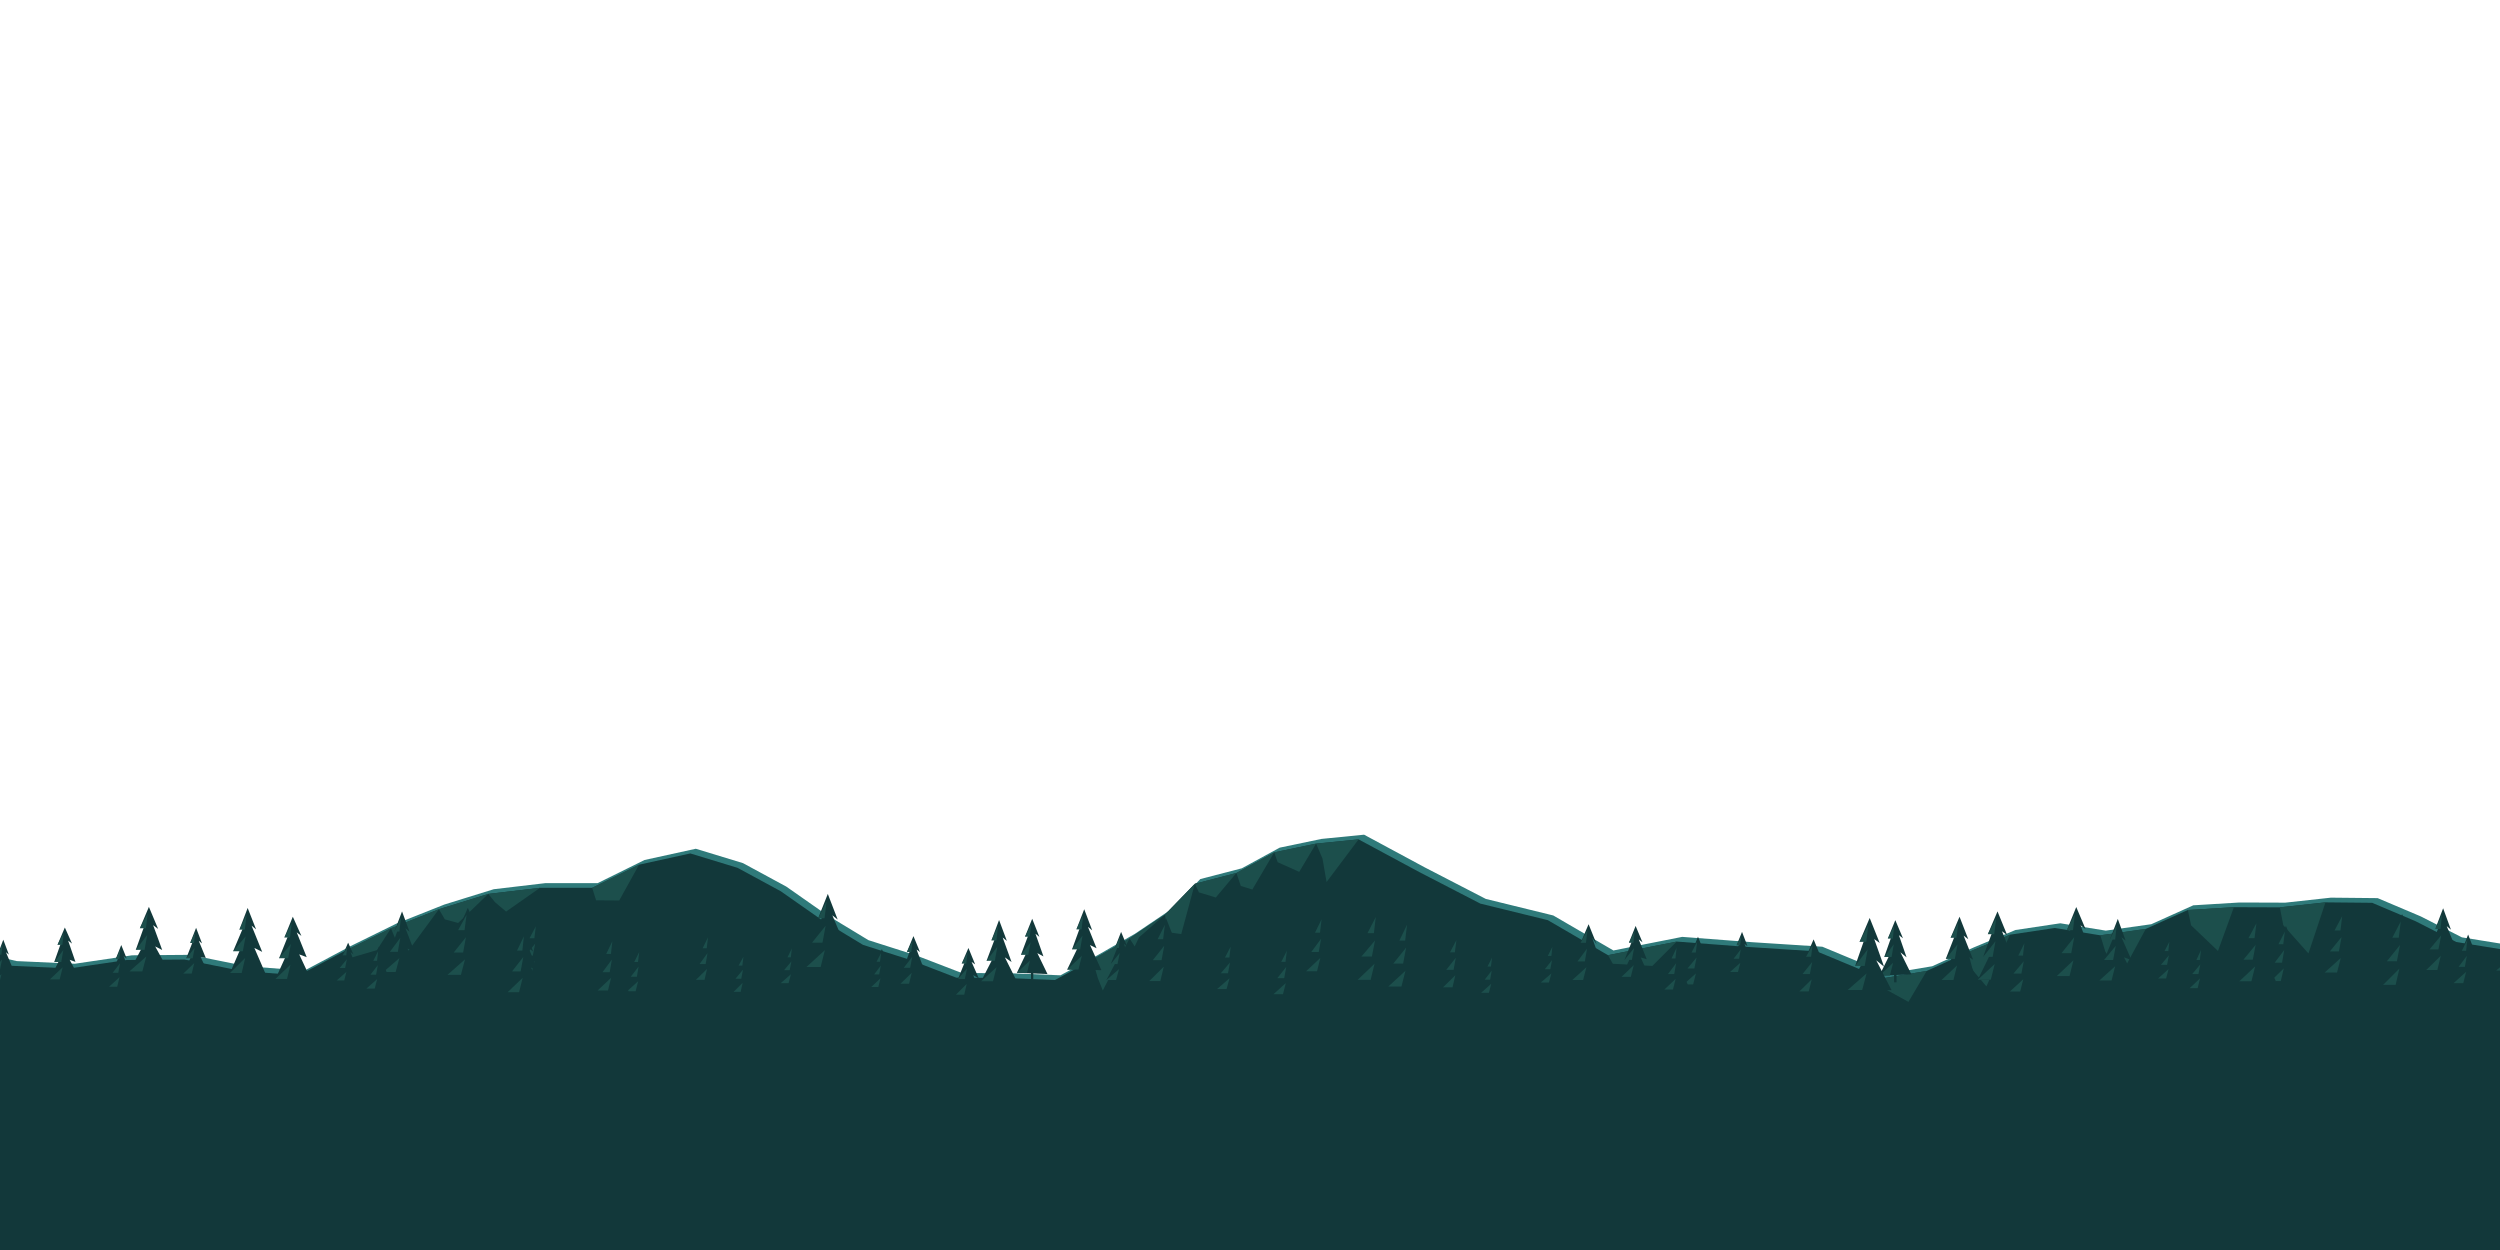
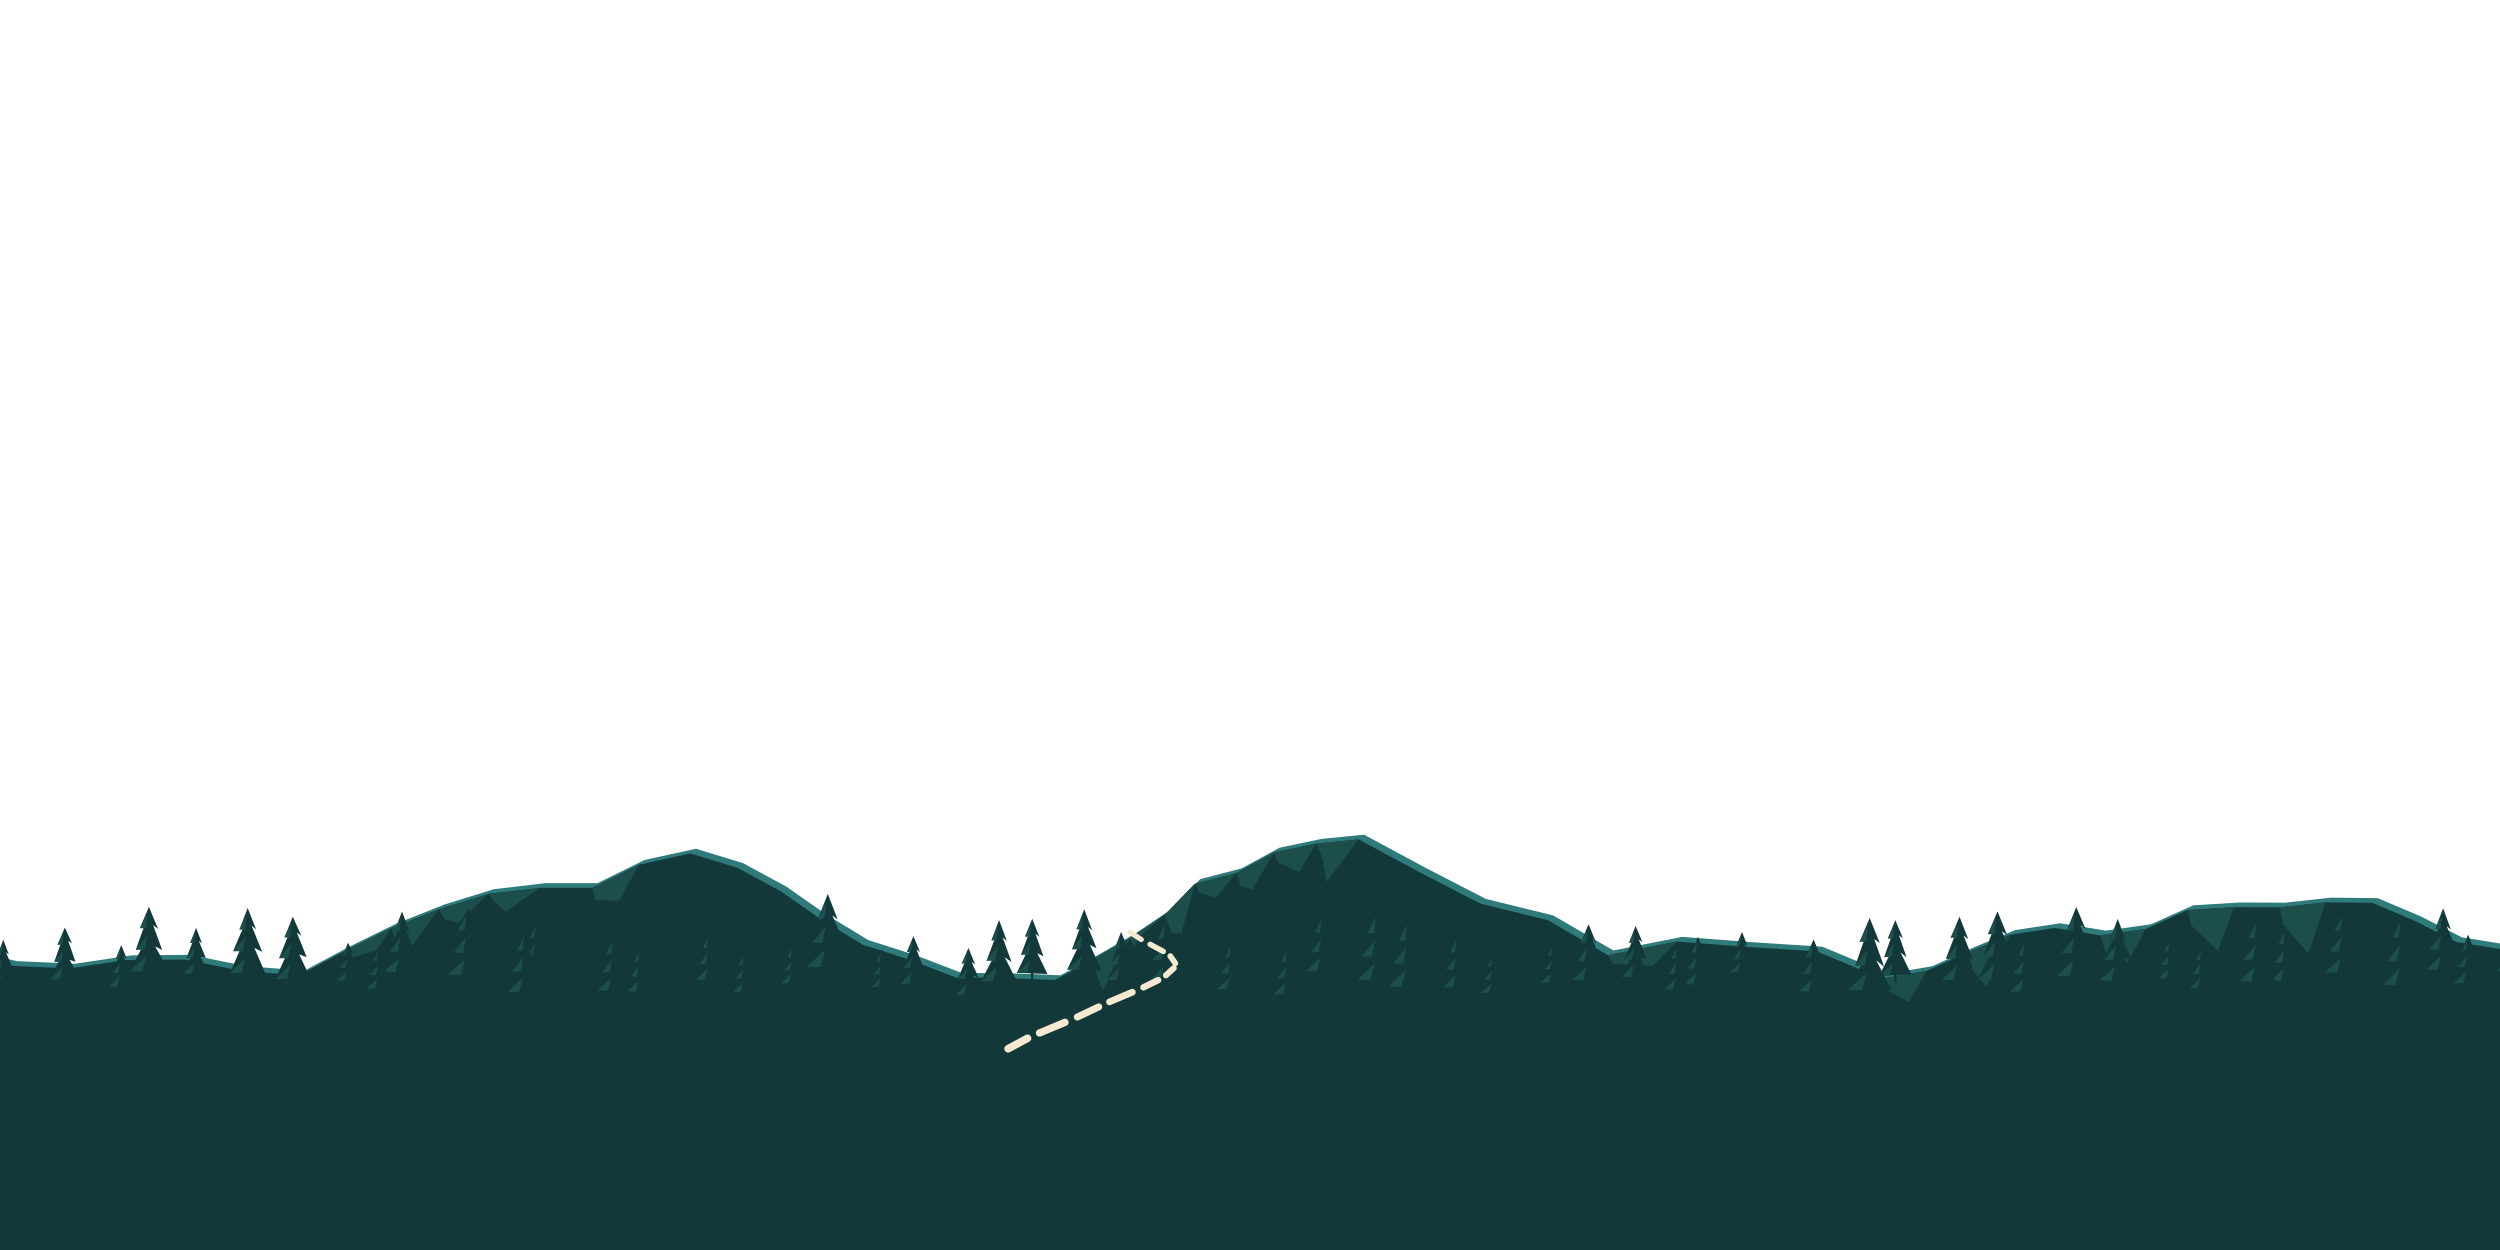
<svg xmlns="http://www.w3.org/2000/svg" viewBox="0 0 1600 800" width="1600" height="800">
  <path d="M-97.1 580.3L-62.8 594.3L-29.1 609.8L7.2 618.1L44.4 619.8L81 614.4L118.1 614.1L154.4 621.4L191.3 624.2L220.5 608.7L250.2 594.1L280.9 581.9L312.5 572.1L345.6 568.2L379 568.2L409 553.4L441.8 546.2L472 555.4L499.7 570.4L525.4 588.4L552.3 604.7L582.4 614.3L612 625.7L643.6 625.9L675.2 627.2L699.2 614.2L722.9 600.6L745.6 585.3L764.7 565.6L791.3 558.7L815.5 545.5L842.3 539.9L869.5 537.2L908.3 558.1L947.4 578.3L990.6 588.9L1029.1 611.3L1073.1 602.6L1117.8 606L1162.8 608.9L1204.4 626.2L1233.1 621.4L1259.6 609.4L1286.4 598.2L1315.1 593.9L1344.2 598.6L1373.3 594.5L1400.2 582.4L1429.7 580.6L1459.1 580.7L1488.3 577.5L1518.2 577.8L1545.8 589.5L1572.1 602.9L1601.2 607.6L1629.4 615.1L1658 620.6L1660 840L-60 840Z" fill="#2f7a7a" transform="translate(3.5 -3)" />
  <path d="M-97.1 580.3L-62.8 594.3L-29.1 609.8L7.2 618.1L44.4 619.8L81 614.4L118.1 614.1L154.4 621.4L191.3 624.2L220.5 608.7L250.2 594.1L280.9 581.9L312.5 572.1L345.6 568.2L379 568.2L409 553.4L441.8 546.2L472 555.4L499.7 570.4L525.4 588.4L552.3 604.7L582.4 614.3L612 625.7L643.6 625.9L675.2 627.2L699.2 614.2L722.9 600.6L745.6 585.3L764.7 565.6L791.3 558.7L815.5 545.5L842.3 539.9L869.5 537.2L908.3 558.1L947.4 578.3L990.6 588.9L1029.1 611.3L1073.1 602.6L1117.8 606L1162.8 608.9L1204.4 626.2L1233.1 621.4L1259.6 609.4L1286.4 598.2L1315.1 593.9L1344.2 598.6L1373.3 594.5L1400.2 582.4L1429.7 580.6L1459.1 580.7L1488.3 577.5L1518.2 577.8L1545.8 589.5L1572.1 602.9L1601.2 607.6L1629.4 615.1L1658 620.6L1660 840L-60 840Z" fill="#12383a" />
  <path d="M220.5 608.7L250.2 594.1L241.2 608.1L222.3 613.6ZM250.2 594.1L280.9 581.9L260.3 609.9L254.3 603.9ZM280.9 581.9L312.5 572.1L293.2 590.7L284.7 588.4ZM312.5 572.1L345.6 568.2L323.9 583.4L316.8 577.4ZM379 568.2L409 553.4L396.3 576.3L381.5 576.2ZM699.2 614.2L722.9 600.6L705.8 633.9L702.6 625.9ZM722.9 600.6L745.6 585.3L729 599.9L726.2 605.7ZM745.6 585.3L764.7 565.6L756 597.8L747.3 596.6ZM764.7 565.6L791.3 558.7L778.1 574.4L767.3 571.1ZM791.3 558.7L815.5 545.5L801.5 569.3L794.1 567ZM815.5 545.5L842.3 539.9L831.5 558L817.7 551.8ZM842.3 539.9L869.5 537.2L849 564.5L846.4 549.5ZM1029.1 611.3L1073.1 602.6L1057.5 618.2L1032.2 616.8ZM1204.4 626.2L1233.1 621.4L1221.4 641.2L1206.7 633.1ZM1259.6 609.4L1286.4 598.2L1271.3 631.3L1262.6 621ZM1344.2 598.6L1373.3 594.5L1357.3 624.1L1347.4 609ZM1400.2 582.4L1429.7 580.6L1419.5 608.6L1402.3 592.2ZM1459.1 580.7L1488.3 577.5L1477.4 610.2L1461.3 592.1Z" fill="#1c4f4c" opacity="1" />
  <path d="M529.8 572.1L523.6 587.7L526.9 584.9L519.7 603.3L525.2 600.5L516.1 618.9L543.5 619.6L534.5 600.6L540 603.1L532.7 585.8L536.1 588.5Z" fill="#12383a" />
  <rect x="528.8" y="617.8" width="2.1" height="6.8" fill="#12383a" />
  <path d="M523.6 587.7L529 576.9L527.7 587.7ZM519.7 603.3L528.4 592.5L526.4 603.3ZM516.1 618.9L527.9 608.1L525.2 618.9Z" fill="#1c4f4c" />
  <path d="M1607.2 589.5L1602.7 600.1L1605.1 598.2L1600.1 610.6L1603.9 608.7L1597.5 621.2L1617 620.7L1610.5 609.5L1614.3 610.1L1609.3 598.9L1611.7 600.8Z" fill="#12383a" />
  <rect x="1606.5" y="620.4" width="1.4" height="4.6" fill="#12383a" />
  <path d="M1602.7 600.1L1606.6 592.8L1605.7 600.1ZM1600.1 610.6L1606.2 603.3L1604.8 610.6ZM1597.5 621.2L1605.8 613.9L1603.9 621.2Z" fill="#1c4f4c" />
  <path d="M693.9 581.9L688.9 594.8L691.6 592.5L686.1 607.6L690.3 605.4L683 620.5L704.9 620.9L697.6 604.8L701.8 606.9L696.3 593.2L699 595.4Z" fill="#12383a" />
  <rect x="693.1" y="619.7" width="1.7" height="5.6" fill="#12383a" />
  <path d="M688.9 594.8L693.2 585.9L692.2 594.8ZM686.1 607.6L692.8 598.8L691.3 607.6ZM683 620.5L692.4 611.7L690.2 620.5Z" fill="#1c4f4c" />
  <path d="M1114.9 596.4L1111.4 605L1113.3 603.5L1109.5 613.6L1112.4 612L1107.2 622.1L1122.6 621.3L1117.4 612.2L1120.3 614.5L1116.5 604.1L1118.4 605.6Z" fill="#12383a" />
  <rect x="1114.3" y="621.6" width="1.1" height="3.7" fill="#12383a" />
  <path d="M1111.4 605L1114.4 599.1L1113.7 605ZM1109.5 613.6L1114.1 607.6L1113 613.6ZM1107.2 622.1L1113.8 616.2L1112.3 622.1Z" fill="#1c4f4c" />
  <path d="M1563.6 581.3L1558.6 594.5L1561.3 592.2L1554.9 607.6L1559.6 605.3L1552.8 620.8L1574.4 620.8L1567.6 606.2L1572.3 608.3L1565.9 592.7L1568.6 595Z" fill="#12383a" />
  <rect x="1562.7" y="619.9" width="1.8" height="5.7" fill="#12383a" />
  <path d="M1558.6 594.5L1562.9 585.4L1561.9 594.5ZM1554.9 607.6L1562.4 598.6L1560.6 607.6ZM1552.8 620.8L1562.1 611.7L1559.9 620.8Z" fill="#1c4f4c" />
  <path d="M846.5 584.6L841.6 596.9L844.3 594.7L839.2 609.3L843.2 607.1L835.9 621.6L857.2 622.4L849.9 606.6L853.9 609.7L848.8 595.2L851.5 597.3Z" fill="#12383a" />
  <rect x="845.7" y="620.8" width="1.6" height="5.4" fill="#12383a" />
  <path d="M841.6 596.9L845.8 588.4L844.8 596.9ZM839.2 609.3L845.5 600.8L844 609.3ZM835.9 621.6L845 613.1L842.9 621.6Z" fill="#1c4f4c" />
  <path d="M95.3 580.4L89.5 594.1L92.7 591.7L86.9 607.9L91.4 605.5L82.8 621.7L107.9 621.3L99.3 605.7L103.8 608L98 592.1L101.2 594.5Z" fill="#12383a" />
  <rect x="94.4" y="620.7" width="1.8" height="6" fill="#12383a" />
  <path d="M89.5 594.1L94.5 584.7L93.4 594.1ZM86.9 607.9L94.2 598.4L92.5 607.9ZM82.8 621.7L93.6 612.2L91.1 621.7Z" fill="#1c4f4c" />
  <path d="M125.5 593.8L121.7 603.5L123.7 601.8L119.2 613.3L122.6 611.6L117.3 623.1L133.6 623.5L128.4 612.5L131.7 613.1L127.2 602.1L129.3 603.8Z" fill="#12383a" />
  <rect x="124.8" y="622.5" width="1.3" height="4.2" fill="#12383a" />
  <path d="M121.7 603.5L124.9 596.8L124.2 603.5ZM119.2 613.3L124.6 606.6L123.3 613.3ZM117.3 623.1L124.3 616.4L122.7 623.1Z" fill="#1c4f4c" />
  <path d="M343.5 589.4L338.9 600.5L341.4 598.5L336.1 611.6L340.1 609.7L333.8 622.7L353.3 621.9L346.9 609.3L350.9 611.2L345.6 598.8L348.1 600.7Z" fill="#12383a" />
  <rect x="342.8" y="622" width="1.5" height="4.8" fill="#12383a" />
  <path d="M338.9 600.5L342.9 592.9L342 600.5ZM336.1 611.6L342.5 604L341 611.6ZM333.8 622.7L342.1 615.1L340.2 622.7Z" fill="#1c4f4c" />
  <path d="M257.3 583.3L252.4 596.2L255 593.9L249.5 609.2L253.7 606.9L245.3 622.1L269.2 622.1L260.8 607.2L265 608.4L259.5 594.1L262.1 596.3Z" fill="#12383a" />
  <rect x="256.4" y="621.3" width="1.7" height="5.6" fill="#12383a" />
  <path d="M252.4 596.2L256.6 587.3L255.6 596.2ZM249.5 609.2L256.2 600.2L254.6 609.2ZM245.3 622.1L255.6 613.2L253.2 622.1Z" fill="#1c4f4c" />
  <path d="M660.6 588L656 599.5L658.5 597.5L653.4 611.1L657.3 609L650.8 622.6L670.4 623.4L663.9 610L667.8 612.1L662.7 597.6L665.2 599.6Z" fill="#12383a" />
  <rect x="659.8" y="621.9" width="1.5" height="5" fill="#12383a" />
  <path d="M656 599.5L660 591.6L659 599.5ZM653.4 611.1L659.6 603.1L658.1 611.1ZM650.8 622.6L659.2 614.7L657.3 622.6Z" fill="#1c4f4c" />
  <path d="M1499.8 582.1L1494.1 595.5L1497.2 593.1L1491.1 608.9L1495.8 606.6L1487.8 622.4L1511.8 622L1503.8 606.2L1508.5 609.6L1502.4 593.2L1505.5 595.5Z" fill="#12383a" />
  <rect x="1498.9" y="621.5" width="1.8" height="5.8" fill="#12383a" />
  <path d="M1494.1 595.5L1499 586.3L1497.9 595.5ZM1491.1 608.9L1498.6 599.7L1496.9 608.9ZM1487.8 622.4L1498.1 613.1L1495.7 622.4Z" fill="#1c4f4c" />
  <path d="M158.5 581.1L153.2 595L156.1 592.5L149.2 608.8L154.3 606.3L147.2 622.7L169.9 623.1L162.8 606.7L167.8 609.2L161 592.4L163.9 594.8Z" fill="#12383a" />
  <rect x="157.6" y="621.7" width="1.8" height="6" fill="#12383a" />
  <path d="M153.2 595L157.8 585.4L156.7 595ZM149.2 608.8L157.2 599.3L155.4 608.8ZM147.2 622.7L156.9 613.1L154.7 622.7Z" fill="#1c4f4c" />
  <path d="M1213 588.9L1208.2 600.7L1210.8 598.6L1205.9 612.5L1209.7 610.4L1202.8 624.4L1223.3 623.6L1216.3 609.5L1220.2 612.7L1215.3 598.5L1217.9 600.5Z" fill="#12383a" />
  <rect x="1212.2" y="623.6" width="1.6" height="5.1" fill="#12383a" />
  <path d="M1208.2 600.7L1212.3 592.5L1211.4 600.7ZM1205.9 612.5L1212 604.4L1210.6 612.5ZM1202.8 624.4L1211.6 616.2L1209.5 624.4Z" fill="#1c4f4c" />
  <path d="M299.4 581L293.2 595.3L296.6 592.8L290.4 609.6L295.3 607.1L286.4 623.9L312.4 623.9L303.5 606.8L308.4 609.5L302.3 592.6L305.6 595.1Z" fill="#12383a" />
  <rect x="298.5" y="622.9" width="1.9" height="6.2" fill="#12383a" />
  <path d="M293.2 595.3L298.6 585.5L297.3 595.3ZM290.4 609.6L298.2 599.8L296.4 609.6ZM286.4 623.9L297.6 614L295 623.9Z" fill="#1c4f4c" />
  <path d="M1046.8 592.6L1042.5 603.4L1044.8 601.5L1039.7 614.3L1043.6 612.4L1037.8 625.2L1055.9 626L1050.1 612.8L1053.9 613.9L1048.8 601.2L1051.2 603.1Z" fill="#12383a" />
  <rect x="1046.1" y="624.5" width="1.5" height="4.7" fill="#12383a" />
  <path d="M1042.5 603.4L1046.2 596L1045.4 603.4ZM1039.7 614.3L1045.8 606.8L1044.4 614.3ZM1037.8 625.2L1045.6 617.7L1043.7 625.2Z" fill="#1c4f4c" />
  <path d="M1388.9 600L1385.3 608.7L1387.2 607.2L1383 617.5L1386.2 615.9L1381.2 626.2L1396.6 625.8L1391.7 615L1394.9 616.7L1390.6 606.8L1392.6 608.3Z" fill="#12383a" />
  <rect x="1388.4" y="625.6" width="1.2" height="3.8" fill="#12383a" />
  <path d="M1385.3 608.7L1388.4 602.7L1387.7 608.7ZM1383 617.5L1388.1 611.4L1386.9 617.5ZM1381.2 626.2L1387.9 620.2L1386.3 626.2Z" fill="#1c4f4c" />
  <path d="M-30 579.1L-35.8 594.2L-32.7 591.6L-39.2 609.3L-34.2 606.6L-44 624.4L-16 624.9L-25.7 606.4L-20.8 608.3L-27.3 591.1L-24.2 593.8Z" fill="#12383a" />
  <rect x="-31" y="623.4" width="2" height="6.5" fill="#12383a" />
  <path d="M-35.8 594.2L-30.8 583.8L-32 594.2ZM-39.2 609.3L-31.3 598.9L-33.1 609.3ZM-44 624.4L-31.9 614L-34.7 624.4Z" fill="#1c4f4c" />
  <path d="M1328.8 580.5L1322.8 595.3L1326 592.6L1319.4 610L1324.5 607.4L1316.3 624.7L1341.3 624L1333.1 607.8L1338.1 610.7L1331.6 592.2L1334.8 594.7Z" fill="#12383a" />
  <rect x="1327.8" y="623.8" width="2" height="6.4" fill="#12383a" />
  <path d="M1322.8 595.3L1327.9 585.1L1326.7 595.3ZM1319.4 610L1327.5 599.8L1325.6 610ZM1316.3 624.7L1327 614.6L1324.5 624.7Z" fill="#1c4f4c" />
  <path d="M222.8 603.3L219.3 611.4L221.2 609.9L217.4 619.5L220.3 618L215.5 627.5L230 627.6L225.2 617.2L228.1 619.9L224.4 609.4L226.2 610.8Z" fill="#12383a" />
  <rect x="222.2" y="627" width="1.1" height="3.5" fill="#12383a" />
  <path d="M219.3 611.4L222.3 605.8L221.6 611.4ZM217.4 619.5L222 613.9L220.9 619.5ZM215.5 627.5L221.7 622L220.3 627.5Z" fill="#1c4f4c" />
  <path d="M453.7 596.8L449.7 606.9L451.8 605.1L447.7 617L450.9 615.2L445.4 627.1L462 627.9L456.4 615L459.7 617.1L455.5 604.4L457.7 606.2Z" fill="#12383a" />
  <rect x="453" y="626.4" width="1.3" height="4.4" fill="#12383a" />
  <path d="M449.7 606.9L453.1 599.9L452.3 606.9ZM447.7 617L452.8 610L451.6 617ZM445.4 627.1L452.5 620.1L450.9 627.1Z" fill="#1c4f4c" />
  <path d="M41.5 593.6L36.8 604.7L39.3 602.7L34.7 615.7L38.3 613.7L31.9 626.8L51 626.4L44.6 614.3L48.3 615.6L43.6 602L46.1 603.9Z" fill="#12383a" />
  <rect x="40.7" y="626" width="1.5" height="4.8" fill="#12383a" />
  <path d="M36.8 604.7L40.8 597L39.9 604.7ZM34.7 615.7L40.5 608.1L39.2 615.7ZM31.9 626.8L40.1 619.1L38.2 626.8Z" fill="#1c4f4c" />
  <path d="M717.5 596.4L713.5 606.7L715.7 604.9L710.9 617L714.5 615.1L708.1 627.2L726.9 627.7L720.5 614.3L724.1 616.6L719.3 604.1L721.4 605.8Z" fill="#12383a" />
  <rect x="716.8" y="626.6" width="1.4" height="4.5" fill="#12383a" />
  <path d="M713.5 606.7L716.9 599.6L716.1 606.7ZM710.9 617L716.6 609.9L715.2 617ZM708.1 627.2L716.2 620.2L714.3 627.2Z" fill="#1c4f4c" />
  <path d="M187.4 586.7L182 600L184.9 597.6L178.6 613.3L183.4 610.9L176.3 626.5L198.5 625.8L191.5 610.8L196.3 612.6L189.9 596.7L192.9 599Z" fill="#12383a" />
  <rect x="186.5" y="625.7" width="1.8" height="5.8" fill="#12383a" />
  <path d="M182 600L186.7 590.8L185.6 600ZM178.6 613.3L186.2 604.1L184.4 613.3ZM176.3 626.5L185.9 617.4L183.7 626.5Z" fill="#1c4f4c" />
  <path d="M1016.7 591.5L1011.6 603.4L1014.4 601.3L1009.6 615.3L1013.5 613.2L1006.3 627.2L1027.2 627.3L1020 613.8L1023.9 614.3L1019.1 600.4L1021.9 604.4Z" fill="#12383a" />
  <rect x="1016" y="626.4" width="1.6" height="5.2" fill="#12383a" />
  <path d="M1011.6 603.4L1016 595.2L1015 603.4ZM1009.6 615.3L1015.7 607.1L1014.3 615.3ZM1006.3 627.2L1015.3 619L1013.2 627.2Z" fill="#1c4f4c" />
  <path d="M994 603.3L990.6 611.8L992.4 610.3L988.7 620.3L991.6 618.8L986.1 628.8L1001.9 629.7L996.4 618.1L999.3 621.1L995.5 609.3L997.4 612.7Z" fill="#12383a" />
  <rect x="993.4" y="628.3" width="1.1" height="3.7" fill="#12383a" />
  <path d="M990.6 611.8L993.5 606L992.9 611.8ZM988.7 620.3L993.3 614.5L992.2 620.3ZM986.1 628.8L992.9 623L991.3 628.8Z" fill="#1c4f4c" />
  <path d="M1254.1 586.7L1248.4 600.2L1251.5 597.8L1245.3 613.7L1250 611.3L1242.6 627.2L1265.6 626.9L1258.1 611.3L1262.8 614.2L1256.7 598.8L1259.7 601.1Z" fill="#12383a" />
  <rect x="1253.2" y="626.3" width="1.8" height="5.9" fill="#12383a" />
  <path d="M1248.4 600.2L1253.3 590.9L1252.1 600.2ZM1245.3 613.7L1252.8 604.4L1251.1 613.7ZM1242.6 627.2L1252.5 617.9L1250.2 627.2Z" fill="#1c4f4c" />
  <path d="M1355.4 588.1L1350.3 601.3L1353 598.9L1346.6 614.4L1351.3 612L1343.6 627.5L1367.1 627.9L1359.4 612.7L1364.2 614.5L1357.7 599.8L1360.4 602Z" fill="#12383a" />
  <rect x="1354.5" y="626.6" width="1.7" height="5.7" fill="#12383a" />
  <path d="M1350.3 601.3L1354.7 592.2L1353.7 601.3ZM1346.6 614.4L1354.1 605.3L1352.4 614.4ZM1343.6 627.5L1353.7 618.4L1351.4 627.5Z" fill="#1c4f4c" />
  <path d="M1463 592.5L1458.2 604.3L1460.7 602.2L1455.8 616.1L1459.7 614L1453.3 627.9L1472.6 627.2L1466.2 613.3L1470.1 616L1465.2 603L1467.7 605Z" fill="#12383a" />
  <rect x="1462.2" y="627.1" width="1.6" height="5.1" fill="#12383a" />
  <path d="M1458.2 604.3L1462.3 596.2L1461.3 604.3ZM1455.8 616.1L1461.9 608L1460.5 616.1ZM1453.3 627.9L1461.6 619.8L1459.7 627.9Z" fill="#1c4f4c" />
  <path d="M1278.4 583.3L1272.2 597.9L1275.5 595.3L1269.2 612.4L1274.2 609.8L1265.8 627L1291 627.1L1282.6 609.9L1287.6 612L1281.3 596L1284.6 598.5Z" fill="#12383a" />
  <rect x="1277.4" y="626" width="1.9" height="6.3" fill="#12383a" />
  <path d="M1272.2 597.9L1277.5 587.8L1276.3 597.9ZM1269.2 612.4L1277.1 602.4L1275.3 612.4ZM1265.8 627L1276.6 617L1274.1 627Z" fill="#1c4f4c" />
  <path d="M507.2 604.5L504 612.7L505.7 611.3L501.8 620.9L504.7 619.5L499.7 629.2L514.7 630L509.7 620.2L512.6 620.3L508.7 611.9L510.5 613.2Z" fill="#12383a" />
  <rect x="506.7" y="628.6" width="1.1" height="3.6" fill="#12383a" />
  <path d="M504 612.7L506.8 607L506.1 612.7ZM501.8 620.9L506.5 615.3L505.4 620.9ZM499.7 629.2L506.2 623.5L504.7 629.2Z" fill="#1c4f4c" />
  <path d="M881.4 582.3L875.2 597.2L878.5 594.6L871.3 612.2L876.7 609.5L868.9 627.1L893.9 626.8L886.1 608.9L891.5 611.2L884.3 595.1L887.6 597.7Z" fill="#12383a" />
  <rect x="880.4" y="626.1" width="2" height="6.5" fill="#12383a" />
  <path d="M875.2 597.2L880.5 586.9L879.3 597.2ZM871.3 612.2L880 601.9L878 612.2ZM868.9 627.1L879.7 616.8L877.2 627.1Z" fill="#1c4f4c" />
  <path d="M639.4 588.8L634.5 601.9L637.2 599.5L631.4 614.9L635.8 612.6L627.9 628L651 628.5L643.1 612.7L647.4 615.7L641.7 600L644.4 602.2Z" fill="#12383a" />
  <rect x="638.6" y="627.1" width="1.7" height="5.7" fill="#12383a" />
  <path d="M634.5 601.9L638.7 592.8L637.7 601.9ZM631.4 614.9L638.3 605.9L636.7 614.9ZM627.9 628L637.8 619L635.5 628Z" fill="#1c4f4c" />
  <path d="M746.3 587.7L740.9 601.1L743.8 598.7L737.8 614.5L742.4 612.1L735.5 627.9L757.1 627.2L750.2 612.9L754.8 615L748.8 599.1L751.7 601.4Z" fill="#12383a" />
  <rect x="745.4" y="627" width="1.8" height="5.8" fill="#12383a" />
  <path d="M740.9 601.1L745.5 591.9L744.4 601.1ZM737.8 614.5L745.1 605.3L743.4 614.5ZM735.5 627.9L744.8 618.7L742.6 627.9Z" fill="#1c4f4c" />
  <path d="M1444.9 586.7L1439 600.4L1442.2 598L1435.8 614.2L1440.7 611.7L1433.2 628L1456.6 628.1L1449.1 611.2L1454 614.4L1447.6 598.3L1450.8 600.7Z" fill="#12383a" />
  <rect x="1444" y="627.1" width="1.8" height="6" fill="#12383a" />
  <path d="M1439 600.4L1444.1 590.9L1442.9 600.4ZM1435.8 614.2L1443.6 604.7L1441.8 614.2ZM1433.2 628L1443.3 618.5L1440.9 628Z" fill="#1c4f4c" />
  <path d="M1579.6 598.1L1575.6 608.5L1577.8 606.6L1573.5 618.8L1576.8 617L1570.3 629.2L1588.9 630.1L1582.5 617.1L1585.8 618.7L1581.5 606.9L1583.7 608.6Z" fill="#12383a" />
  <rect x="1578.9" y="628.5" width="1.4" height="4.5" fill="#12383a" />
  <path d="M1575.6 608.5L1579.1 601.3L1578.3 608.5ZM1573.5 618.8L1578.8 611.7L1577.5 618.8ZM1570.3 629.2L1578.3 622L1576.5 629.2Z" fill="#1c4f4c" />
  <path d="M584.6 599.1L580.4 609.3L582.7 607.5L578.4 619.4L581.8 617.6L576.3 629.6L593 629.3L587.5 618.4L590.9 619.1L586.6 607.7L588.8 609.3Z" fill="#12383a" />
  <rect x="584" y="628.9" width="1.4" height="4.4" fill="#12383a" />
  <path d="M580.4 609.3L584 602.3L583.2 609.3ZM578.4 619.4L583.8 612.4L582.5 619.4ZM576.3 629.6L583.5 622.6L581.8 629.6Z" fill="#1c4f4c" />
  <path d="M2.1 601.4L-1.5 611L0.4 609.3L-4 620.6L-0.7 618.9L-6.2 630.1L10.4 630.6L4.9 618.4L8.2 619.9L3.8 609.4L5.7 611Z" fill="#12383a" />
  <rect x="1.5" y="629.5" width="1.3" height="4.1" fill="#12383a" />
  <path d="M-1.5 611L1.6 604.4L0.9 611ZM-4 620.6L1.3 614L0 620.6ZM-6.2 630.1L0.9 623.5L-0.7 630.1Z" fill="#1c4f4c" />
  <path d="M1086.7 599.5L1082.6 609.6L1084.9 607.8L1080 619.8L1083.6 618L1077.5 630L1096 629.3L1089.9 618.2L1093.5 618.9L1088.6 607.9L1090.8 609.6Z" fill="#12383a" />
  <rect x="1086.1" y="629.3" width="1.4" height="4.4" fill="#12383a" />
  <path d="M1082.6 609.6L1086.2 602.6L1085.3 609.6ZM1080 619.8L1085.8 612.8L1084.4 619.8ZM1077.5 630L1085.4 623L1083.6 630Z" fill="#1c4f4c" />
  <path d="M564.4 607.4L561 615.5L562.8 614.1L559.5 623.6L562.2 622.2L557.6 631.7L571.2 631.8L566.6 623L569.3 624.4L566 614L567.8 615.4Z" fill="#12383a" />
  <rect x="563.9" y="631.2" width="1.1" height="3.5" fill="#12383a" />
  <path d="M561 615.5L563.9 609.9L563.2 615.5ZM559.5 623.6L563.7 618L562.7 623.6ZM557.6 631.7L563.5 626.1L562.1 631.7Z" fill="#1c4f4c" />
  <path d="M77.6 604.8L74.1 613.7L76 612.1L72.1 622.6L75.1 621L69.8 631.5L85.5 632.4L80.2 620.6L83.2 623.1L79.2 612.1L81.1 613.5Z" fill="#12383a" />
  <rect x="77" y="630.9" width="1.2" height="3.9" fill="#12383a" />
  <path d="M74.1 613.7L77.1 607.6L76.4 613.7ZM72.1 622.6L76.8 616.5L75.7 622.6ZM69.8 631.5L76.5 625.4L75 631.5Z" fill="#1c4f4c" />
  <path d="M1537.3 585L1531.1 600.1L1534.5 597.4L1527.6 615.2L1532.8 612.5L1525.2 630.3L1549.5 630L1541.8 612.7L1547.1 615.4L1540.2 597.2L1543.6 599.8Z" fill="#12383a" />
  <rect x="1536.3" y="629.3" width="2" height="6.5" fill="#12383a" />
  <path d="M1531.1 600.1L1536.5 589.7L1535.2 600.1ZM1527.6 615.2L1536 604.8L1534 615.2ZM1525.2 630.3L1535.6 619.9L1533.2 630.3Z" fill="#1c4f4c" />
  <path d="M1409.1 605.3L1405.7 614.4L1407.5 612.8L1403 623.4L1406.3 621.8L1401.4 632.4L1416.8 633L1411.9 622.7L1415.2 623.4L1410.7 612.5L1412.5 614Z" fill="#12383a" />
  <rect x="1408.5" y="631.8" width="1.2" height="3.9" fill="#12383a" />
  <path d="M1405.7 614.4L1408.6 608.1L1407.9 614.4ZM1403 623.4L1408.2 617.2L1407 623.4ZM1401.4 632.4L1408 626.2L1406.5 632.4Z" fill="#1c4f4c" />
  <path d="M242.5 606L238.9 614.9L240.9 613.3L237.1 623.8L240 622.2L234.5 632.7L250.5 632L245 621.8L247.9 623.5L244.1 613L246.1 614.5Z" fill="#12383a" />
  <rect x="241.9" y="632.1" width="1.2" height="3.9" fill="#12383a" />
  <path d="M238.9 614.9L242 608.8L241.3 614.9ZM237.1 623.8L241.8 617.7L240.7 623.8ZM234.5 632.7L241.4 626.6L239.8 632.7Z" fill="#1c4f4c" />
  <path d="M932.7 598.2L928 609.5L930.5 607.5L925.6 620.7L929.5 618.7L923.5 631.9L942 632.1L936 619L939.8 620.1L934.9 607.1L937.5 608.9Z" fill="#12383a" />
  <rect x="932" y="631.2" width="1.5" height="4.9" fill="#12383a" />
  <path d="M928 609.5L932.1 601.7L931.1 609.5ZM925.6 620.7L931.7 613L930.3 620.7ZM923.5 631.9L931.4 624.2L929.6 631.9Z" fill="#1c4f4c" />
  <path d="M901.3 587.2L895.6 602L898.6 599.3L891.7 616.7L896.9 614.1L888.5 631.4L914.1 632.3L905.7 615.1L910.9 615.8L903.9 598.9L907 601.4Z" fill="#12383a" />
  <rect x="900.3" y="630.4" width="2" height="6.4" fill="#12383a" />
  <path d="M895.6 602L900.5 591.8L899.3 602ZM891.7 616.7L899.9 606.5L898 616.7ZM888.5 631.4L899.5 621.3L896.9 631.4Z" fill="#1c4f4c" />
  <path d="M788.2 602.7L784 612.8L786.3 611L781.3 622.9L785 621.1L778.9 633L797.4 632.8L791.3 620.8L795 623.7L790.1 610.5L792.3 612.1Z" fill="#12383a" />
  <rect x="787.5" y="632.4" width="1.3" height="4.4" fill="#12383a" />
  <path d="M784 612.8L787.6 605.9L786.8 612.8ZM781.3 622.9L787.2 616L785.9 622.9ZM778.9 633L786.9 626.1L785 633Z" fill="#1c4f4c" />
  <path d="M1073.6 603.5L1069.8 613.4L1071.8 611.7L1067.5 623.4L1070.8 621.6L1065.2 633.3L1081.9 633.8L1076.4 622L1079.6 623.9L1075.3 611.1L1077.3 612.7Z" fill="#12383a" />
  <rect x="1072.9" y="632.6" width="1.3" height="4.3" fill="#12383a" />
  <path d="M1069.8 613.4L1073 606.6L1072.3 613.4ZM1067.5 623.4L1072.7 616.5L1071.5 623.4ZM1065.2 633.3L1072.4 626.5L1070.7 633.3Z" fill="#1c4f4c" />
  <path d="M409.6 606.4L405.9 615.7L407.9 614.1L403.7 625.1L406.9 623.4L401.3 634.4L417.8 633.7L412.3 622.5L415.5 625.3L411.3 613.4L413.3 614.9Z" fill="#12383a" />
  <rect x="409" y="633.8" width="1.2" height="4" fill="#12383a" />
  <path d="M405.9 615.7L409.1 609.3L408.3 615.7ZM403.7 625.1L408.7 618.6L407.6 625.1ZM401.3 634.4L408.4 628L406.8 634.4Z" fill="#1c4f4c" />
  <path d="M476.3 609.7L472.7 618L474.6 616.5L470.7 626.4L473.7 624.9L469.5 634.8L483 634.9L478.8 624.6L481.8 626.4L477.9 615.8L479.8 617.1Z" fill="#12383a" />
  <rect x="475.7" y="634.2" width="1.1" height="3.6" fill="#12383a" />
  <path d="M472.7 618L475.8 612.3L475.1 618ZM470.7 626.4L475.5 620.6L474.4 626.4ZM469.5 634.8L475.3 629L474 634.8Z" fill="#1c4f4c" />
  <path d="M392.5 598.8L388 610.5L390.4 608.4L385.6 622.2L389.3 620.1L382.5 633.9L402.5 634.8L395.7 620.5L399.5 621.9L394.6 607.6L397.1 609.5Z" fill="#12383a" />
  <rect x="391.7" y="633.1" width="1.6" height="5.1" fill="#12383a" />
  <path d="M388 610.5L391.9 602.4L391 610.5ZM385.6 622.2L391.6 614.1L390.2 622.2ZM382.5 633.9L391.1 625.8L389.1 633.9Z" fill="#1c4f4c" />
  <path d="M955.4 610.3L952 618.6L953.8 617.1L950.2 627L953 625.5L947.9 635.4L962.9 635.1L957.8 624.6L960.6 626.4L957 616.2L958.8 619.6Z" fill="#12383a" />
  <rect x="954.9" y="634.8" width="1.1" height="3.6" fill="#12383a" />
  <path d="M952 618.6L954.9 612.9L954.2 618.6ZM950.2 627L954.7 621.2L953.7 627ZM947.9 635.4L954.4 629.6L952.9 635.4Z" fill="#1c4f4c" />
  <path d="M1160.7 601.2L1155.9 612.3L1158.5 610.3L1153.6 623.4L1157.5 621.4L1151.6 634.5L1169.9 635L1164 621.2L1167.9 622.5L1163 609.3L1165.6 613.1Z" fill="#12383a" />
  <rect x="1160" y="633.7" width="1.5" height="4.8" fill="#12383a" />
  <path d="M1155.9 612.3L1160.1 604.6L1159.1 612.3ZM1153.6 623.4L1159.8 615.7L1158.3 623.4ZM1151.6 634.5L1159.5 626.8L1157.6 634.5Z" fill="#1c4f4c" />
  <path d="M1296.3 600.2L1291.7 611.6L1294.2 609.6L1288.6 623.1L1292.7 621.1L1286.3 634.6L1306.3 634L1299.8 621.6L1303.9 624L1298.4 610.6L1300.8 612.4Z" fill="#12383a" />
  <rect x="1295.5" y="633.9" width="1.5" height="5" fill="#12383a" />
  <path d="M1291.7 611.6L1295.6 603.7L1294.7 611.6ZM1288.6 623.1L1295.2 615.2L1293.7 623.1ZM1286.3 634.6L1294.9 626.7L1292.9 634.6Z" fill="#1c4f4c" />
  <path d="M1196.6 587.5L1190.1 602.8L1193.6 600.1L1187.3 618.2L1192.3 615.5L1182.5 633.6L1210.6 633.7L1200.8 614.6L1205.8 618.7L1199.5 601L1203 603.5Z" fill="#12383a" />
  <rect x="1195.5" y="632.5" width="2" height="6.7" fill="#12383a" />
  <path d="M1190.1 602.8L1195.7 592.2L1194.4 602.8ZM1187.3 618.2L1195.3 607.6L1193.4 618.2ZM1182.5 633.6L1194.6 623L1191.8 633.6Z" fill="#1c4f4c" />
  <path d="M336 595.1L330.9 608.4L333.7 606L327.7 621.7L332.2 619.3L324.9 635L347.2 635.9L339.9 619.2L344.3 621.9L338.4 606.8L341.2 609Z" fill="#12383a" />
  <rect x="335.2" y="634.1" width="1.8" height="5.8" fill="#12383a" />
  <path d="M330.9 608.4L335.3 599.2L334.3 608.4ZM327.7 621.7L334.9 612.5L333.2 621.7ZM324.9 635L334.5 625.8L332.2 635Z" fill="#1c4f4c" />
  <path d="M824.2 605.3L820 615.6L822.2 613.8L817.5 626L821.1 624.1L815 636.3L833.3 636L827.3 624.7L830.9 625.9L826.1 614.5L828.4 616.2Z" fill="#12383a" />
  <rect x="823.5" y="635.6" width="1.4" height="4.5" fill="#12383a" />
  <path d="M820 615.6L823.6 608.5L822.7 615.6ZM817.5 626L823.2 618.8L821.9 626ZM815 636.3L822.9 629.2L821.1 636.3Z" fill="#1c4f4c" />
  <path d="M619.8 606.7L615.5 616.7L617.8 614.9L613.1 626.6L616.7 624.9L611.8 636.6L627.9 637.2L622.9 624.1L626.5 626.3L621.8 615.6L624.1 617.2Z" fill="#12383a" />
  <rect x="619.2" y="635.9" width="1.3" height="4.3" fill="#12383a" />
  <path d="M615.5 616.7L619.2 609.8L618.4 616.7ZM613.1 626.6L618.9 619.8L617.5 626.6ZM611.8 636.6L618.7 629.7L617.1 636.6Z" fill="#1c4f4c" />
+   <path d="M645.2 671.2L657.6 664.5" stroke="#f6ead0" stroke-width="4.9" stroke-linecap="round" />
+   <path d="M665.3 661.1L681.6 654.3" stroke="#f6ead0" stroke-width="4.7" stroke-linecap="round" />
+   <path d="M689.5 650.9L703.2 644.4" stroke="#f6ead0" stroke-width="4.5" stroke-linecap="round" />
+   <path d="M710.1 641.2L724.7 635" stroke="#f6ead0" stroke-width="4.3" stroke-linecap="round" />
+   <path d="M731.8 631.9L741.2 627.3" stroke="#f6ead0" stroke-width="4.1" stroke-linecap="round" />
+   <path d="M746.2 624.2L751.2 619.6" stroke="#f6ead0" stroke-width="3.9" stroke-linecap="round" />
+   <path d="M752.2 616.5L749 611.9" stroke="#f6ead0" stroke-width="3.7" stroke-linecap="round" />
+   <path d="M744.5 608.9L736.1 604.4" stroke="#f6ead0" stroke-width="3.5" stroke-linecap="round" />
+   <path d="M730.4 601.3L723.2 596.6" stroke="#f6ead0" stroke-width="3.3" stroke-linecap="round" />
</svg>
